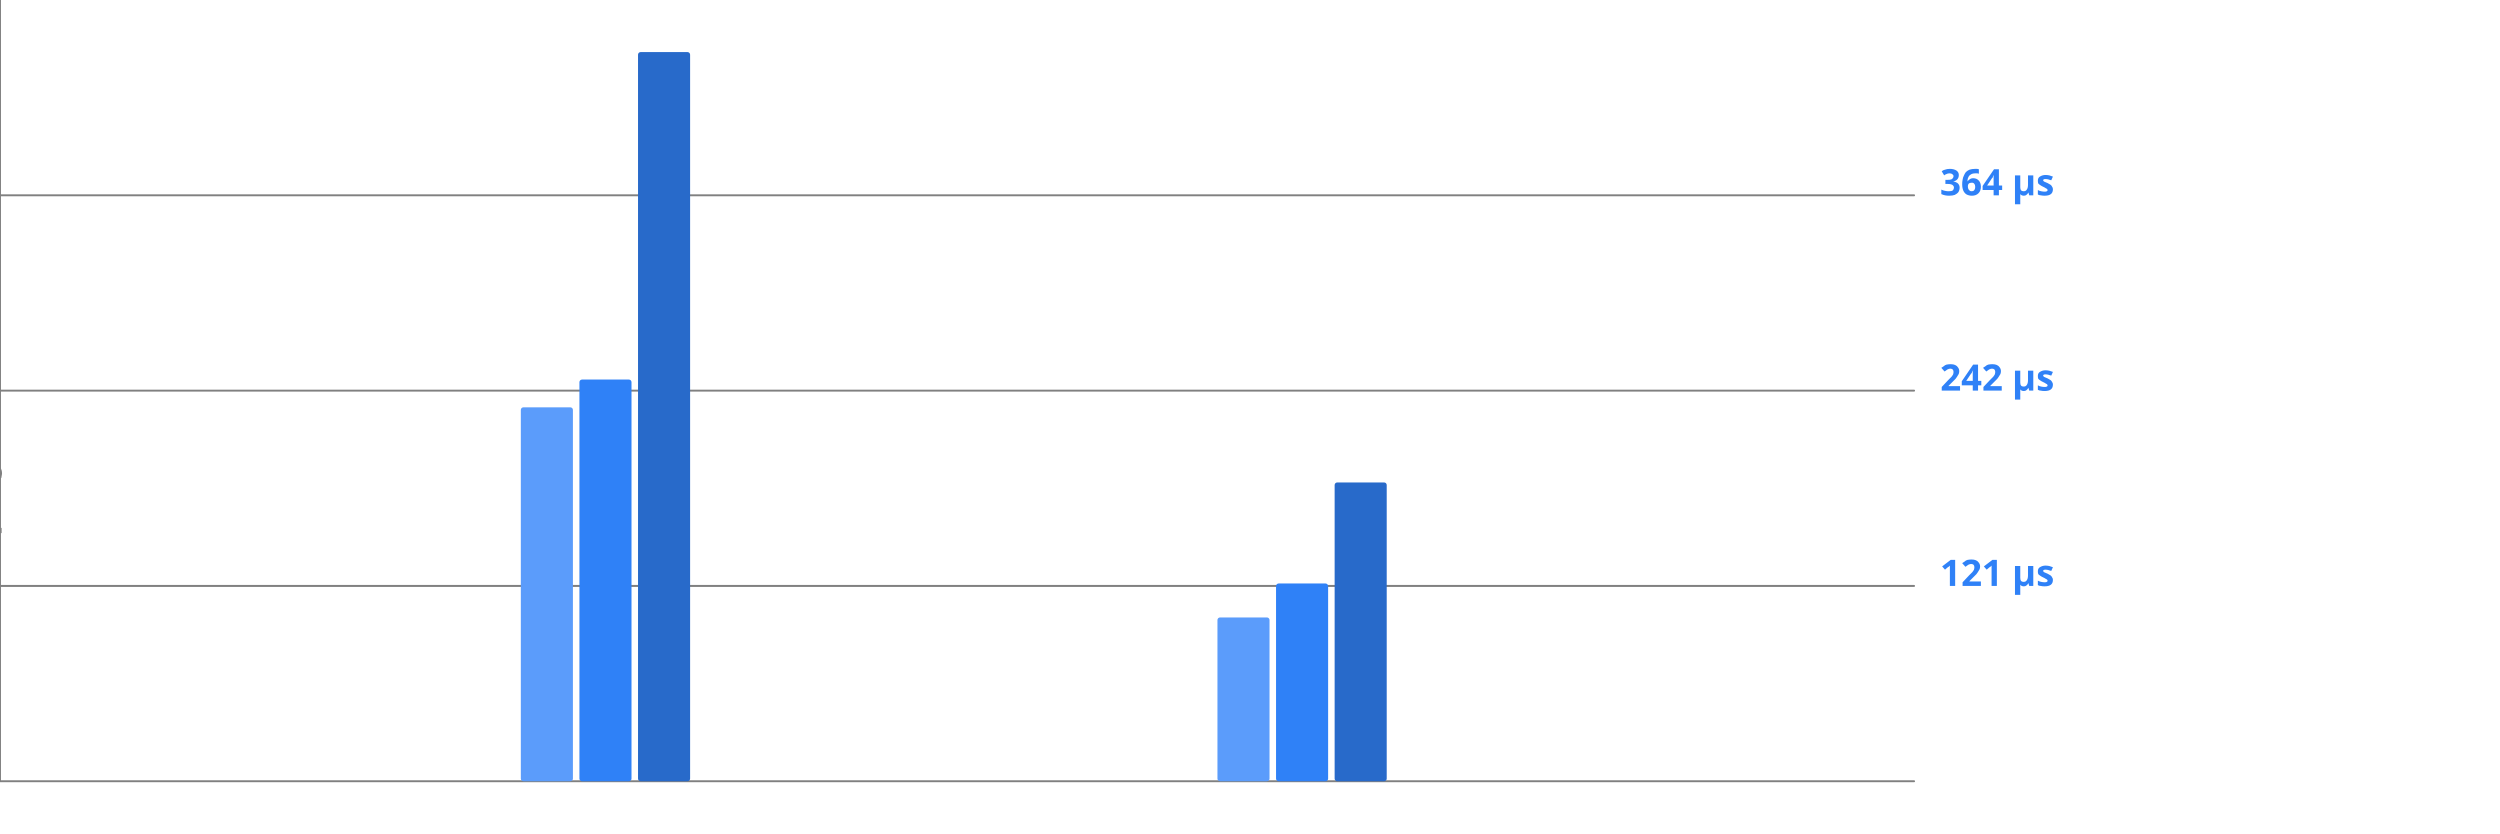
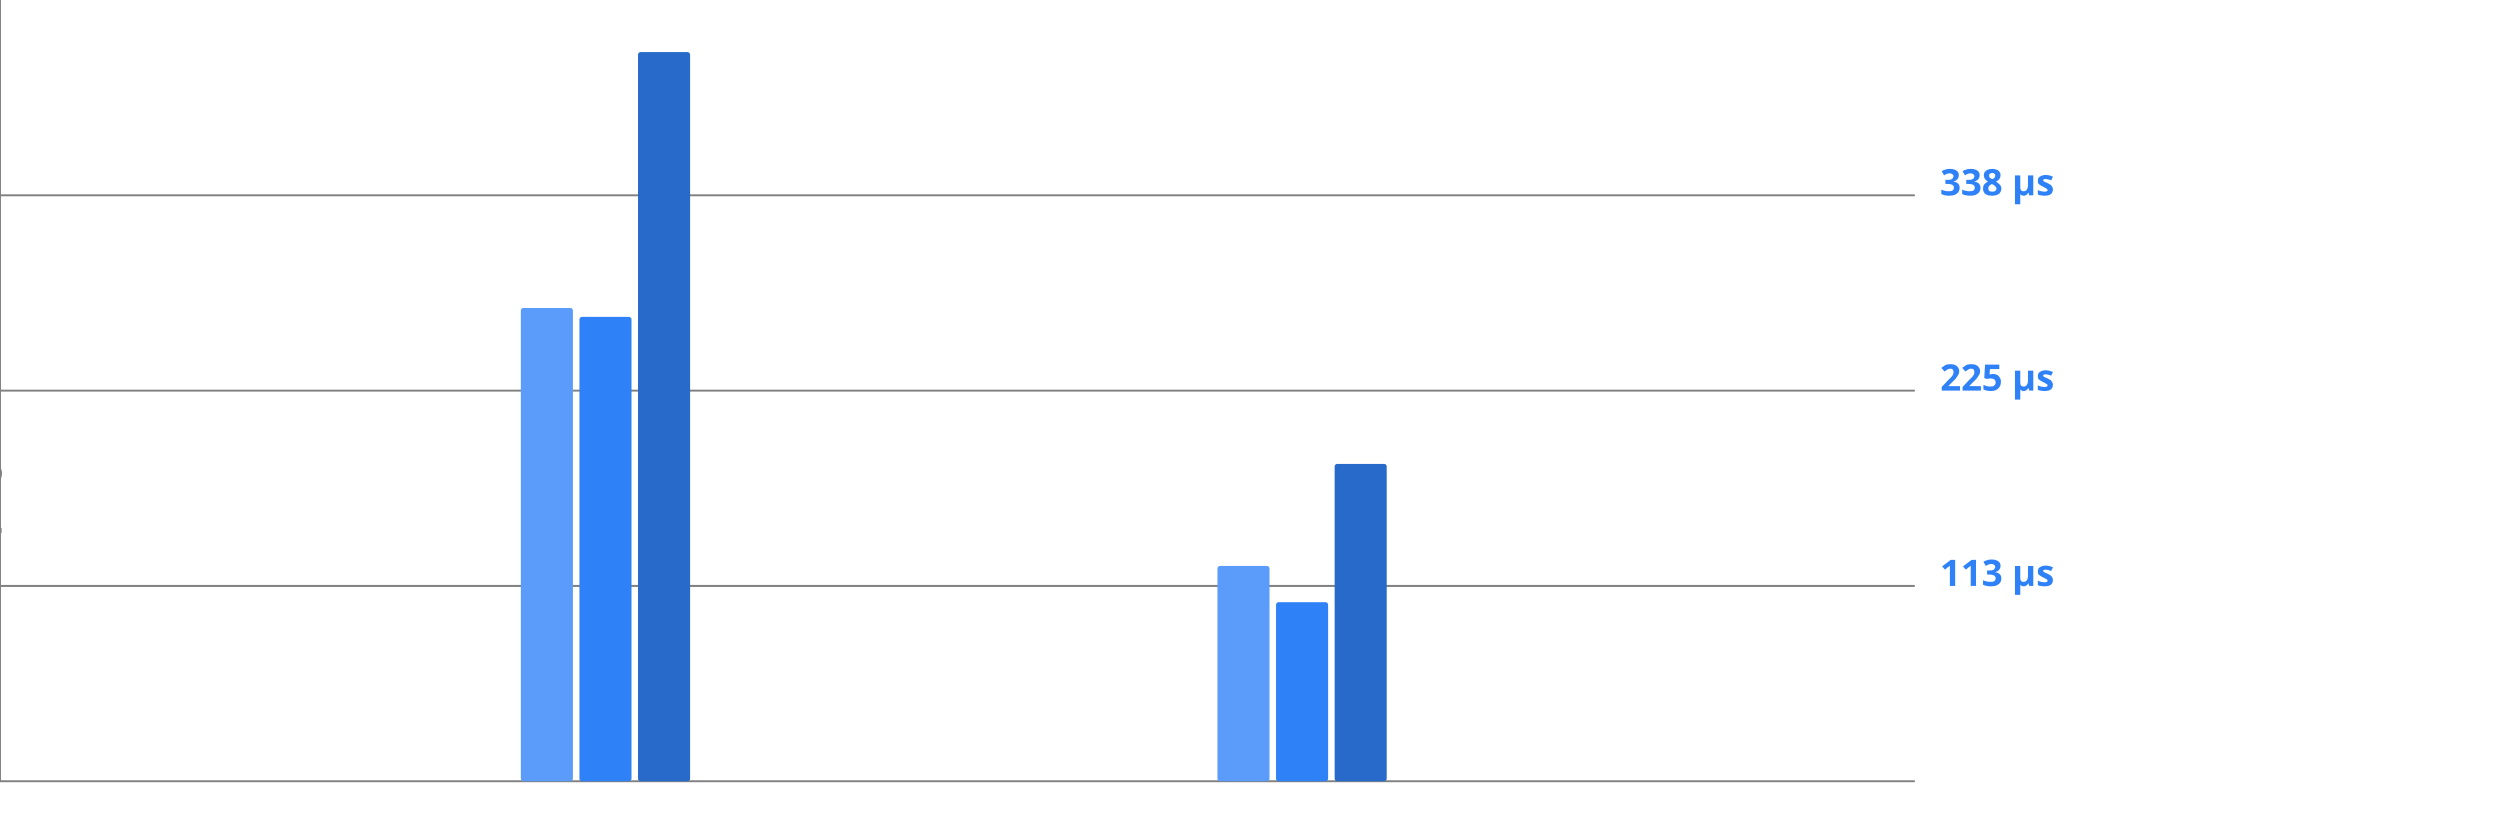
- <svg xmlns="http://www.w3.org/2000/svg" class="chart" viewBox="0 0 96 32">
+ <svg xmlns="http://www.w3.org/2000/svg" viewBox="0 0 96 32">
  <style>
-     .chart .w {
+ 
+     path {
      fill: none;
      stroke: #808080;
      stroke-width: 0.075;
+       stroke-linejoin: round;
+       stroke-linecap: round;
    }
-     .chart .t {
+ 
+     text {
      font-size: 1.4px;
      font-weight: bold;
+       font-family: -apple-system, BlinkMacSystemFont, "Segoe UI", "Noto Sans",
+         Helvetica, Arial, sans-serif, "Apple Costartr Emoji", "Segoe UI Emoji";
+     }
+ 
+     .names {
      fill: #808080;
-       font-family: -apple-system, BlinkMacSystemFont, "Segoe UI", "Noto Sans", Helvetica, Arial, sans-serif, "Apple Costartr Emoji", "Segoe UI Emoji";
      transform: rotate(90deg);
      transform-box: fill-box;
      transform-origin: left;
    }
-     .chart .un {
-       font-size: 1.4px;
-       font-weight: bold;
+ 
+     .labels {
      fill: #2f81f7;
-       font-family: -apple-system, BlinkMacSystemFont, "Segoe UI", "Noto Sans", Helvetica, Arial, sans-serif, "Apple Costartr Emoji", "Segoe UI Emoji";
    }
-     .chart path {
-       fill: none;
-       stroke: #2f81f7;
-       stroke-linejoin: round;
-       stroke-linecap: round;
-     }
+ 
  </style>
-   <text class="un" x="74.5" y="7.5">364 μs</text>
-   <text class="un" x="74.5" y="15">242 μs</text>
-   <text class="un" x="74.5" y="22.5">121 μs</text>
-   <path class="w" d="     M0,0 0,30 73.5,30     M0,7.5 73.5,7.5     M0,15 73.5,15     M0,22.5 73.5,22.5   " />
-   <text x="17.75" y="1" class="t">
+   <text class="labels" x="74.5" y="7.5">338 μs</text>
+   <text class="labels" x="74.5" y="15">225 μs</text>
+   <text class="labels" x="74.5" y="22.5">113 μs</text>
+   <path d="     M0,0 0,30 73.5,30     M0,7.5 73.5,7.5     M0,15 73.5,15     M0,22.5 73.5,22.5   " />
+   <text class="names" x="17.75" y="1">
    for key
  </text>
-   <rect fill="#5b9cfb" x="20" y="15.641" height="14.359" width="2" rx="0.1" />
-   <rect fill="#2f81f7" x="22.25" y="14.575" height="15.425" width="2" rx="0.1" />
+   <rect fill="#5b9cfb" x="20" y="11.826" height="18.174" width="2" rx="0.1" />
+   <rect fill="#2f81f7" x="22.25" y="12.168" height="17.832" width="2" rx="0.1" />
  <rect fill="#286aca" x="24.5" y="2" height="28" width="2" rx="0.1" />
-   <text x="44.5" y="1" class="t">
+   <text class="names" x="44.5" y="1">
    object keys
  </text>
-   <rect fill="#5b9cfb" x="46.75" y="23.71" height="6.29" width="2" rx="0.1" />
-   <rect fill="#2f81f7" x="49" y="22.406" height="7.594" width="2" rx="0.1" />
-   <rect fill="#286aca" x="51.25" y="18.526" height="11.474" width="2" rx="0.1" />
+   <rect fill="#5b9cfb" x="46.75" y="21.733" height="8.267" width="2" rx="0.1" />
+   <rect fill="#2f81f7" x="49" y="23.124" height="6.876" width="2" rx="0.1" />
+   <rect fill="#286aca" x="51.25" y="17.814" height="12.186" width="2" rx="0.1" />
</svg>
